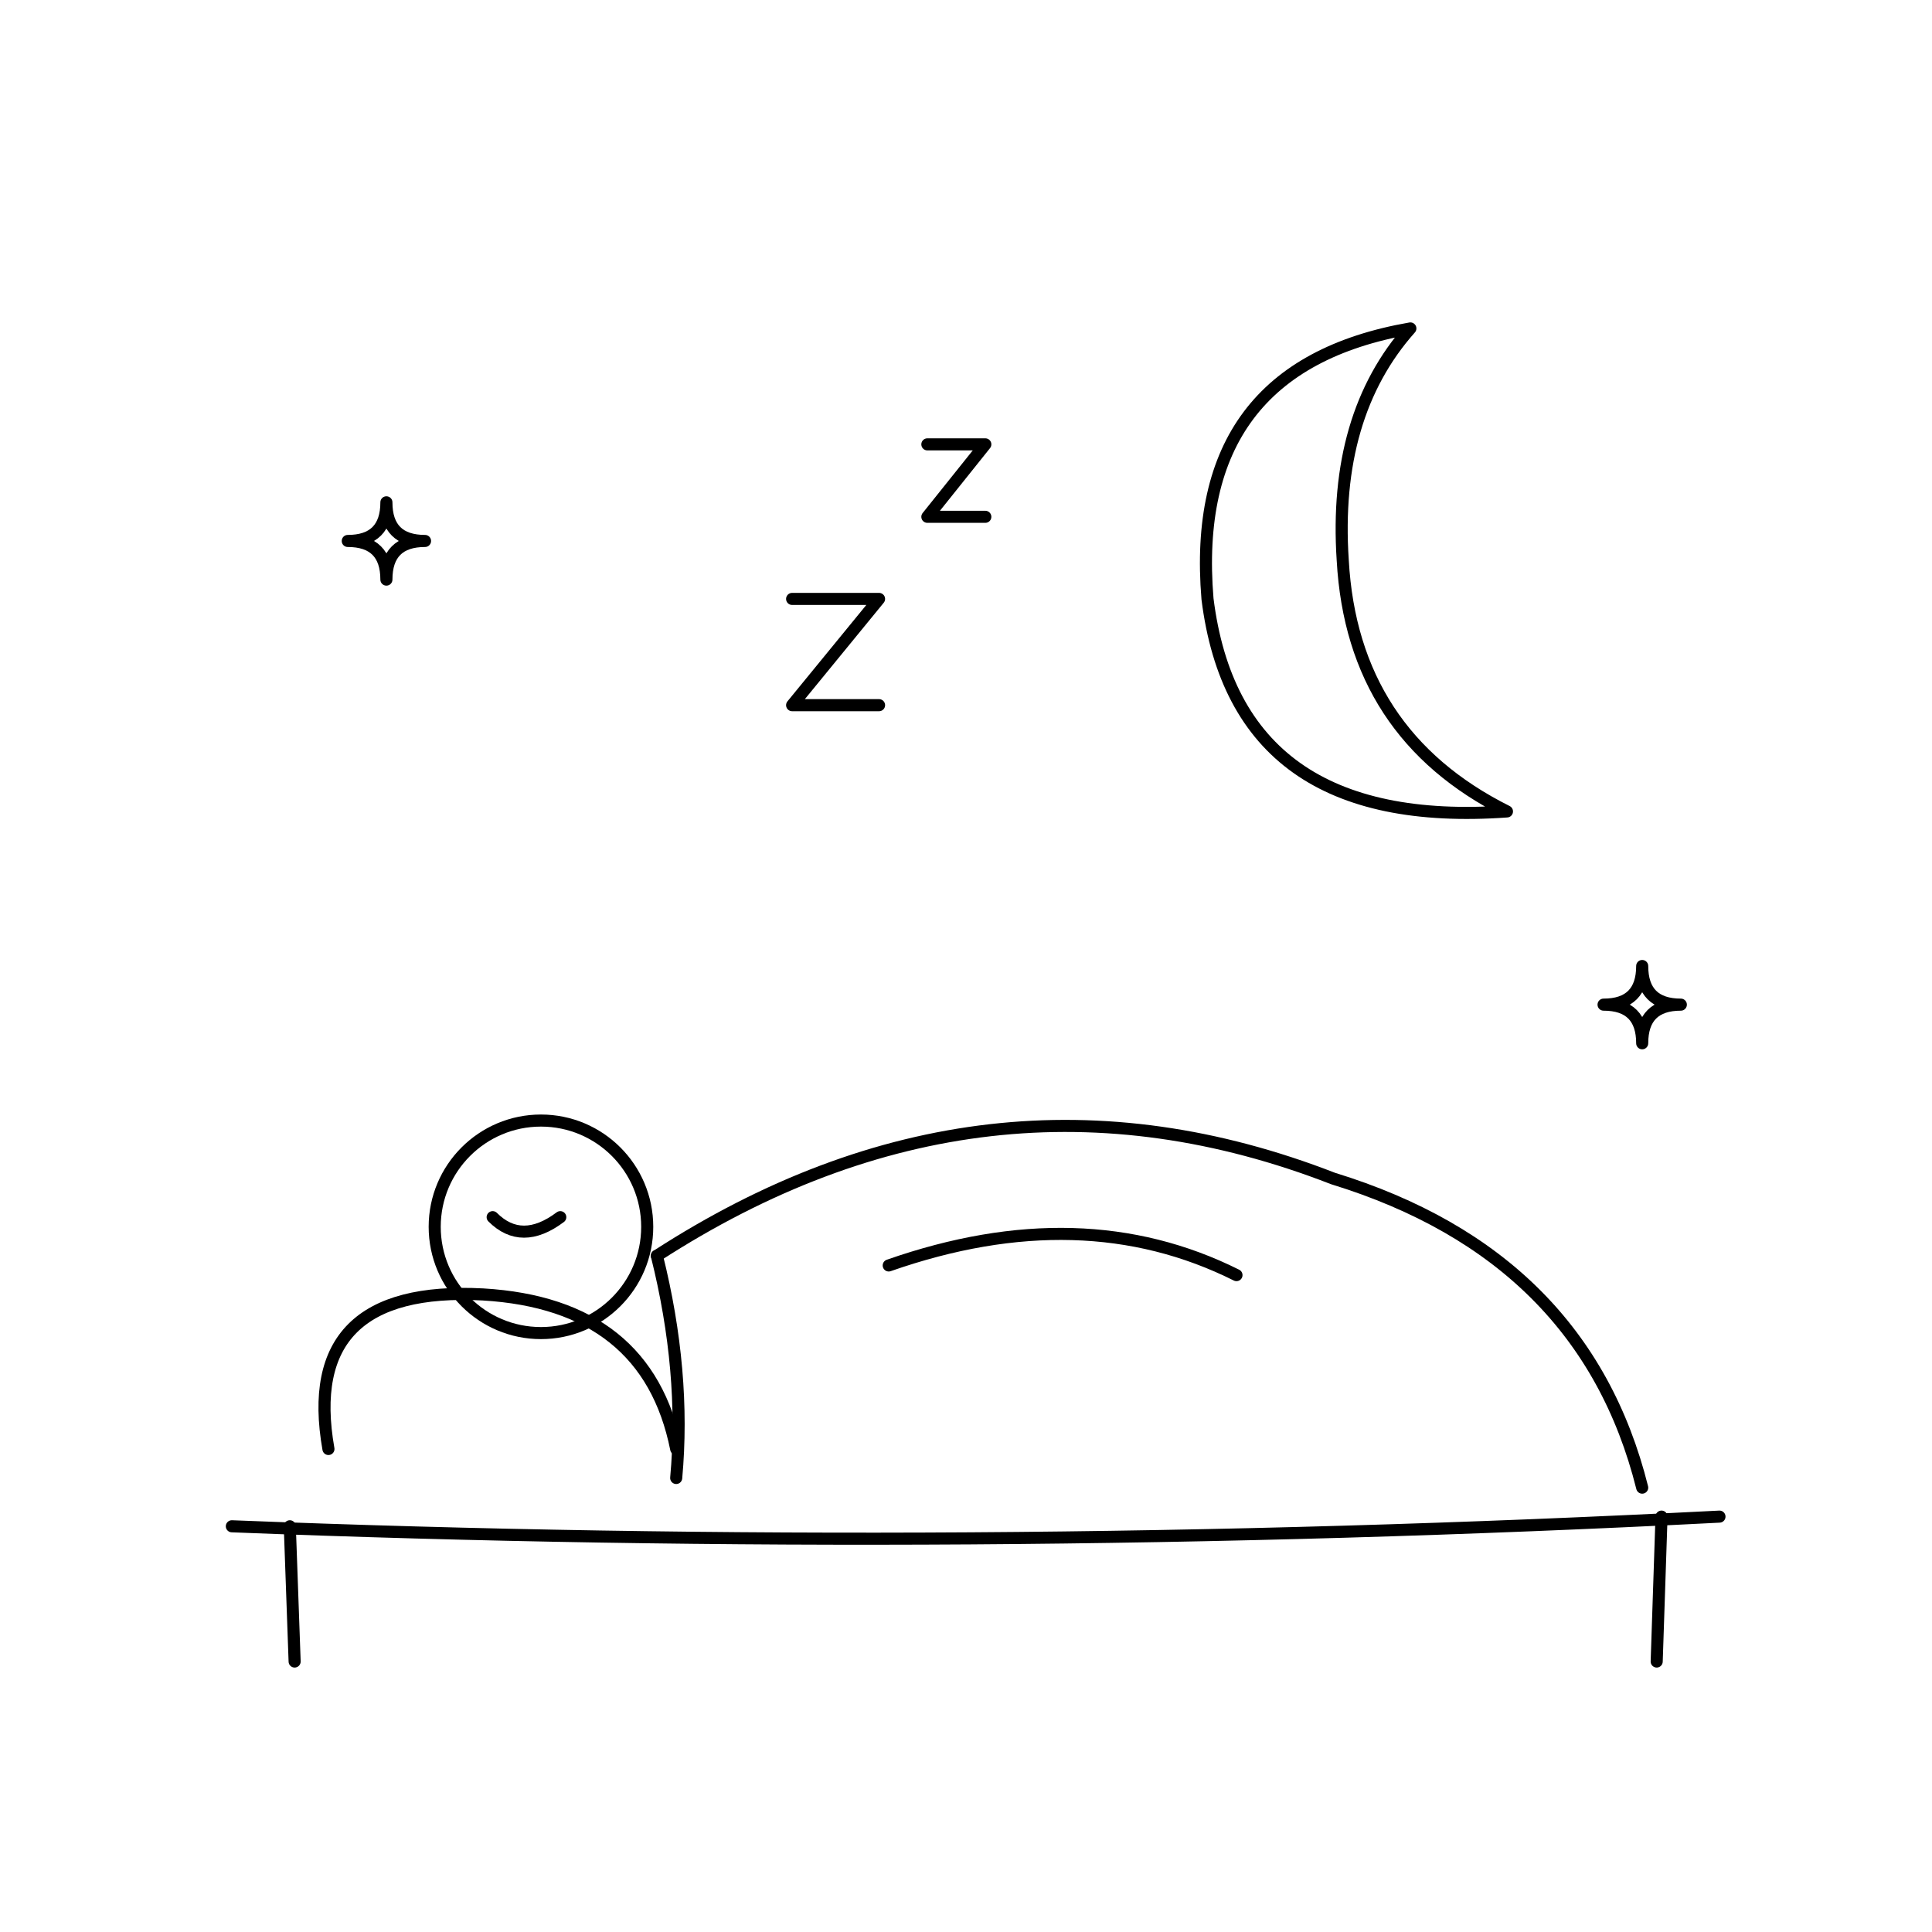
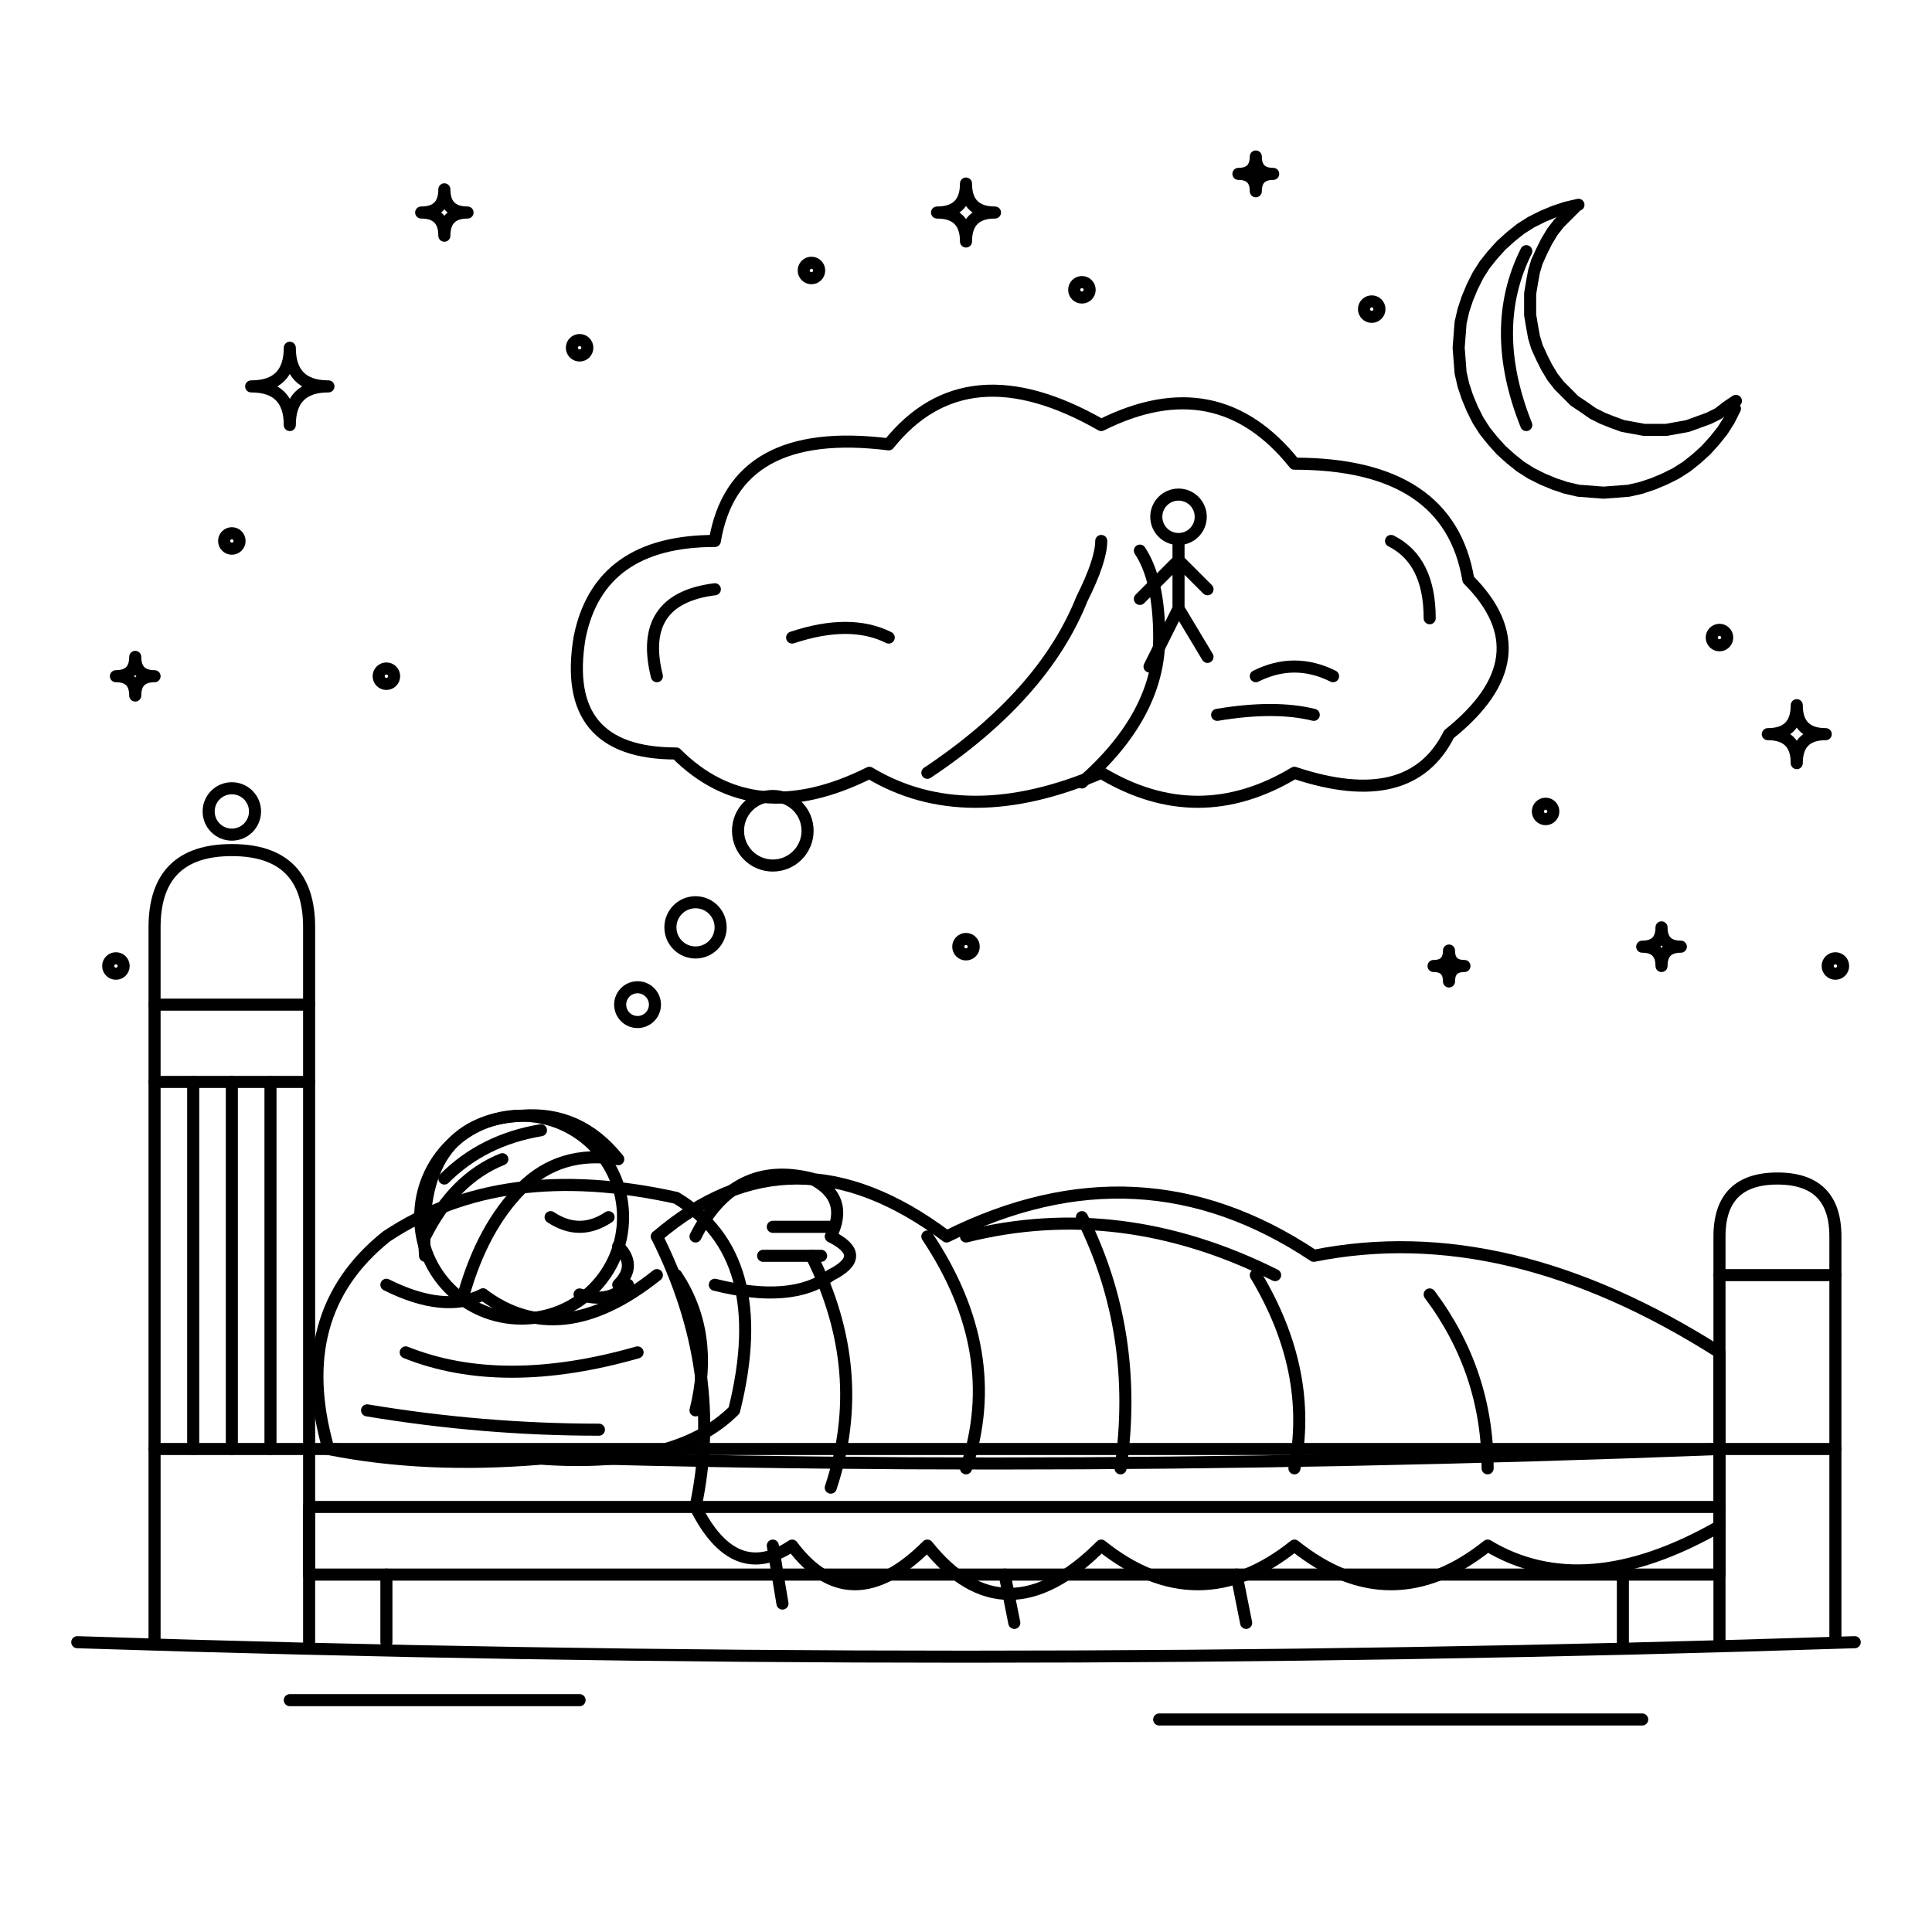
- <svg xmlns="http://www.w3.org/2000/svg" fill="none" stroke="currentColor" stroke-width="1.25" stroke-linecap="round" stroke-linejoin="round" viewBox="0 0 200 200">
-   <path pathLength="1" d="M24 158Q100 161 178 157" />
-   <path pathLength="1" d="M30 158L30.5 172" />
-   <path pathLength="1" d="M172 157L171.5 172" />
-   <path pathLength="1" d="M34 150Q31 133 50 134Q67 135 70 150" />
-   <circle pathLength="1" cx="56" cy="127" r="11" />
-   <path pathLength="1" d="M51 126Q54 129 58 126" />
-   <path pathLength="1" d="M68 130Q102 108 138 122Q164 130 170 154" />
-   <path pathLength="1" d="M68 130Q71 142 70 153" />
-   <path pathLength="1" d="M92 131Q112 124 128 132" />
-   <path pathLength="1" class="accent" d="M146 34Q123 38 125 62Q128 86 156 84Q140 76 139 58Q138 43 146 34Z" />
-   <path pathLength="1" d="M82 62h9l-9 11h9" />
-   <path pathLength="1" d="M96 46h6l-6 7.5h6" />
-   <path pathLength="1" d="M40 52Q40 56 44 56Q40 56 40 60Q40 56 36 56Q40 56 40 52Z" />
-   <path pathLength="1" d="M170 100Q170 104 174 104Q170 104 170 108Q170 104 166 104Q170 104 170 100Z" />
+ <svg xmlns="http://www.w3.org/2000/svg" viewBox="0 0 200 200" fill="none" stroke="currentColor" stroke-width="1.25" stroke-linecap="round" stroke-linejoin="round">
+   <path pathLength="1" class="soft" d="M8 170Q100 173 192 170" />
+   <path pathLength="1" class="fine soft" d="M30 176L60 176M120 178L170 178" />
+   <path pathLength="1" d="M16 170L16 96Q16 88 24 88Q32 88 32 96L32 170" />
+   <path pathLength="1" d="M16 104L32 104" />
+   <path pathLength="1" class="fine" d="M16 112L32 112" />
+   <path pathLength="1" class="fine soft" d="M20 112L20 150M24 112L24 150M28 112L28 150" />
+   <path pathLength="1" d="M16 150L32 150" />
+   <circle pathLength="1" class="accent" cx="24" cy="84" r="2.4" />
+   <path pathLength="1" d="M178 170L178 128Q178 122 184 122Q190 122 190 128L190 170" />
+   <path pathLength="1" class="fine" d="M178 132L190 132" />
+   <path pathLength="1" class="fine" d="M178 150L190 150" />
+   <path pathLength="1" d="M32 156L178 156" />
+   <path pathLength="1" d="M32 163L178 163" />
+   <path pathLength="1" class="fine" d="M32 156L32 163M178 156L178 163" />
+   <path pathLength="1" class="soft" d="M34 150Q100 153 178 150" />
+   <path pathLength="1" d="M40 163L40 170M168 163L168 170" />
+   <path pathLength="1" d="M34 150Q30 136 40 128Q52 120 70 124Q80 130 76 146Q70 152 56 151Q44 152 34 150Z" />
+   <path pathLength="1" class="fine" d="M42 140Q52 144 66 140" />
+   <path pathLength="1" class="fine soft" d="M40 133Q46 136 50 134" />
+   <path pathLength="1" class="fine" d="M70 132Q74 138 72 146" />
+   <path pathLength="1" class="fine soft" d="M38 146Q50 148 62 148" />
+   <circle pathLength="1" cx="54" cy="126" r="10.5" />
+   <path pathLength="1" class="accent" d="M44 130Q43 116 54 115.5Q60 115 64 120Q58 119 54 123Q50 127 48 134" />
+   <path pathLength="1" class="accent fine" d="M46 122Q50 118 56 117" />
+   <path pathLength="1" class="accent fine" d="M44 128Q47 122 52 120" />
+   <path pathLength="1" class="fine" d="M57 126Q60 128 63 126" />
+   <path pathLength="1" class="fine" d="M64 129Q66 131 64 133" />
+   <path pathLength="1" class="fine" d="M60 134Q63 135 65 133" />
+   <path pathLength="1" class="fine soft" d="M50 134Q58 140 68 132" />
+   <path pathLength="1" d="M68 128Q82 116 98 128Q118 118 136 130Q156 126 178 140L178 156" />
+   <path pathLength="1" d="M68 128Q75 142 72 156" />
+   <path pathLength="1" d="M178 150L32 150" />
+   <path pathLength="1" class="fine" d="M84 130Q90 142 86 154" />
+   <path pathLength="1" class="fine soft" d="M96 128Q104 140 100 152" />
+   <path pathLength="1" class="fine" d="M112 126Q118 138 116 152" />
+   <path pathLength="1" class="fine soft" d="M130 132Q136 142 134 152" />
+   <path pathLength="1" class="fine" d="M148 134Q154 142 154 152" />
+   <path pathLength="1" class="fine soft" d="M100 128Q116 124 132 132" />
+   <path pathLength="1" d="M72 156Q76 164 82 160Q88 168 96 160Q104 170 114 160Q124 168 134 160Q144 168 154 160Q164 166 178 158" />
+   <path pathLength="1" class="fine soft" d="M80 160L81 166M104 163L105 168M128 163L129 168" />
+   <path pathLength="1" d="M72 128Q76 120 84 122Q88 124 86 128Q90 130 86 132Q82 135 74 133" />
+   <path pathLength="1" class="fine" d="M80 127L86 127M79 130L85 130" />
+   <circle pathLength="1" class="accent" cx="66" cy="104" r="1.8" />
+   <circle pathLength="1" class="accent" cx="72" cy="96" r="2.6" />
+   <circle pathLength="1" class="accent" cx="80" cy="86" r="3.6" />
+   <path pathLength="1" d="M70 78Q58 78 60 66Q62 56 74 56Q76 44 92 46Q100 36 114 44Q126 38 134 48Q150 48 152 60Q160 68 150 76Q146 84 134 80Q124 86 114 80Q100 86 90 80Q78 86 70 78Z" />
+   <path pathLength="1" class="fine soft" d="M68 70Q66 62 74 61" />
+   <path pathLength="1" class="fine soft" d="M144 56Q148 58 148 64" />
+   <path pathLength="1" class="fine" d="M96 80Q108 72 112 62Q114 58 114 56" />
+   <path pathLength="1" class="fine" d="M112 81Q120 74 120 66Q120 60 118 57" />
+   <circle pathLength="1" class="fill-accent" cx="122" cy="53.5" r="2.3" />
+   <path pathLength="1" class="accent" d="M122 56L122 63M122 58L118 62M122 58L125 61M122 63L119 69M122 63L125 68" />
+   <path pathLength="1" class="fine soft" d="M130 70Q134 68 138 70" />
+   <path pathLength="1" class="fine soft" d="M82 66Q88 64 92 66" />
+   <path pathLength="1" class="fine soft" d="M126 74Q132 73 136 74" />
+   <path pathLength="1" class="accent" d="M179.6 42.3L179 43.5L178.3 44.6L177.5 45.6L176.6 46.6L175.6 47.5L174.6 48.3L173.5 49L172.3 49.6L171.1 50.1L169.9 50.5L168.6 50.8L167.3 50.9L166 51L164.7 50.9L163.4 50.8L162.1 50.5L160.9 50.1L159.7 49.6L158.5 49L157.4 48.3L156.4 47.5L155.4 46.6L154.5 45.6L153.7 44.6L153 43.5L152.4 42.3L151.9 41.1L151.5 39.9L151.2 38.6L151.1 37.3L151 36L151.1 34.7L151.2 33.4L151.5 32.1L151.9 30.9L152.4 29.7L153 28.5L153.7 27.4L154.5 26.4L155.4 25.4L156.4 24.5L157.4 23.7L158.5 23L159.7 22.4L160.9 21.9L162.1 21.5L163.4 21.2" />
+   <path pathLength="1" class="accent" d="M179.7 41.5L178.8 42.1L177.9 42.8L176.9 43.3L175.8 43.7L174.7 44.1L173.6 44.3L172.5 44.5L171.4 44.5L170.2 44.5L169.1 44.3L168 44.1L166.9 43.7L165.9 43.3L164.9 42.8L163.9 42.1L163 41.5L162.2 40.7L161.4 39.9L160.7 39L160.1 38L159.6 37L159.1 35.9L158.8 34.9L158.6 33.8L158.4 32.6L158.4 31.5L158.4 30.4L158.6 29.2L158.8 28.1L159.1 27.1L159.6 26L160.1 25L160.7 24L161.4 23.1L162.2 22.3L163 21.5" />
+   <path pathLength="1" class="accent fine" d="M158 26Q154 34 158 44" />
+   <path pathLength="1" d="M30 36Q30 40 34 40Q30 40 30 44Q30 40 26 40Q30 40 30 36Z" />
+   <path pathLength="1" d="M46 19.6Q46 22 48.4 22Q46 22 46 24.4Q46 22 43.6 22Q46 22 46 19.6Z" />
+   <path pathLength="1" d="M100 19Q100 22 103 22Q100 22 100 25Q100 22 97 22Q100 22 100 19Z" />
+   <path pathLength="1" d="M130 16.2Q130 18 131.8 18Q130 18 130 19.8Q130 18 128.2 18Q130 18 130 16.2Z" />
+   <path pathLength="1" d="M186 73Q186 76 189 76Q186 76 186 79Q186 76 183 76Q186 76 186 73Z" />
+   <path pathLength="1" d="M172 96Q172 98 174 98Q172 98 172 100Q172 98 170 98Q172 98 172 96Z" />
+   <path pathLength="1" d="M14 68Q14 70 16 70Q14 70 14 72Q14 70 12 70Q14 70 14 68Z" />
+   <path pathLength="1" d="M150 98.4Q150 100 151.6 100Q150 100 150 101.6Q150 100 148.4 100Q150 100 150 98.4Z" />
+   <circle pathLength="1" class="fine" cx="60" cy="36" r="0.8" />
+   <circle pathLength="1" class="fine" cx="84" cy="28" r="0.8" />
+   <circle pathLength="1" class="fine" cx="112" cy="30" r="0.8" />
+   <circle pathLength="1" class="fine" cx="142" cy="32" r="0.8" />
+   <circle pathLength="1" class="fine" cx="24" cy="56" r="0.8" />
+   <circle pathLength="1" class="fine" cx="178" cy="66" r="0.8" />
+   <circle pathLength="1" class="fine" cx="190" cy="100" r="0.8" />
+   <circle pathLength="1" class="fine" cx="100" cy="98" r="0.8" />
+   <circle pathLength="1" class="fine" cx="160" cy="84" r="0.8" />
+   <circle pathLength="1" class="fine" cx="12" cy="100" r="0.8" />
+   <circle pathLength="1" class="fine" cx="40" cy="70" r="0.8" />
</svg>
